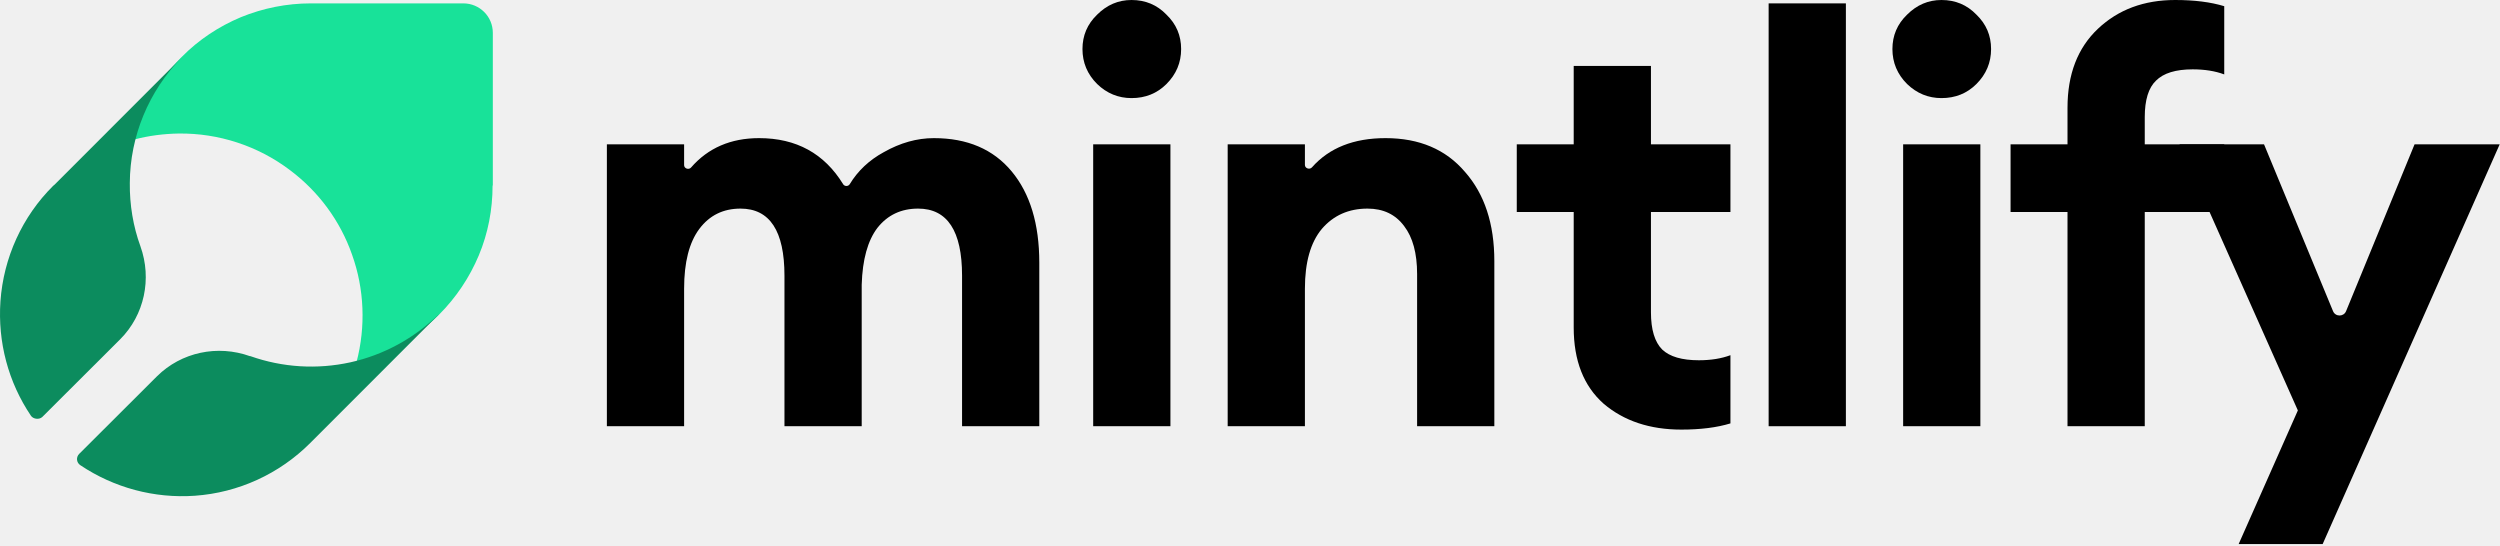
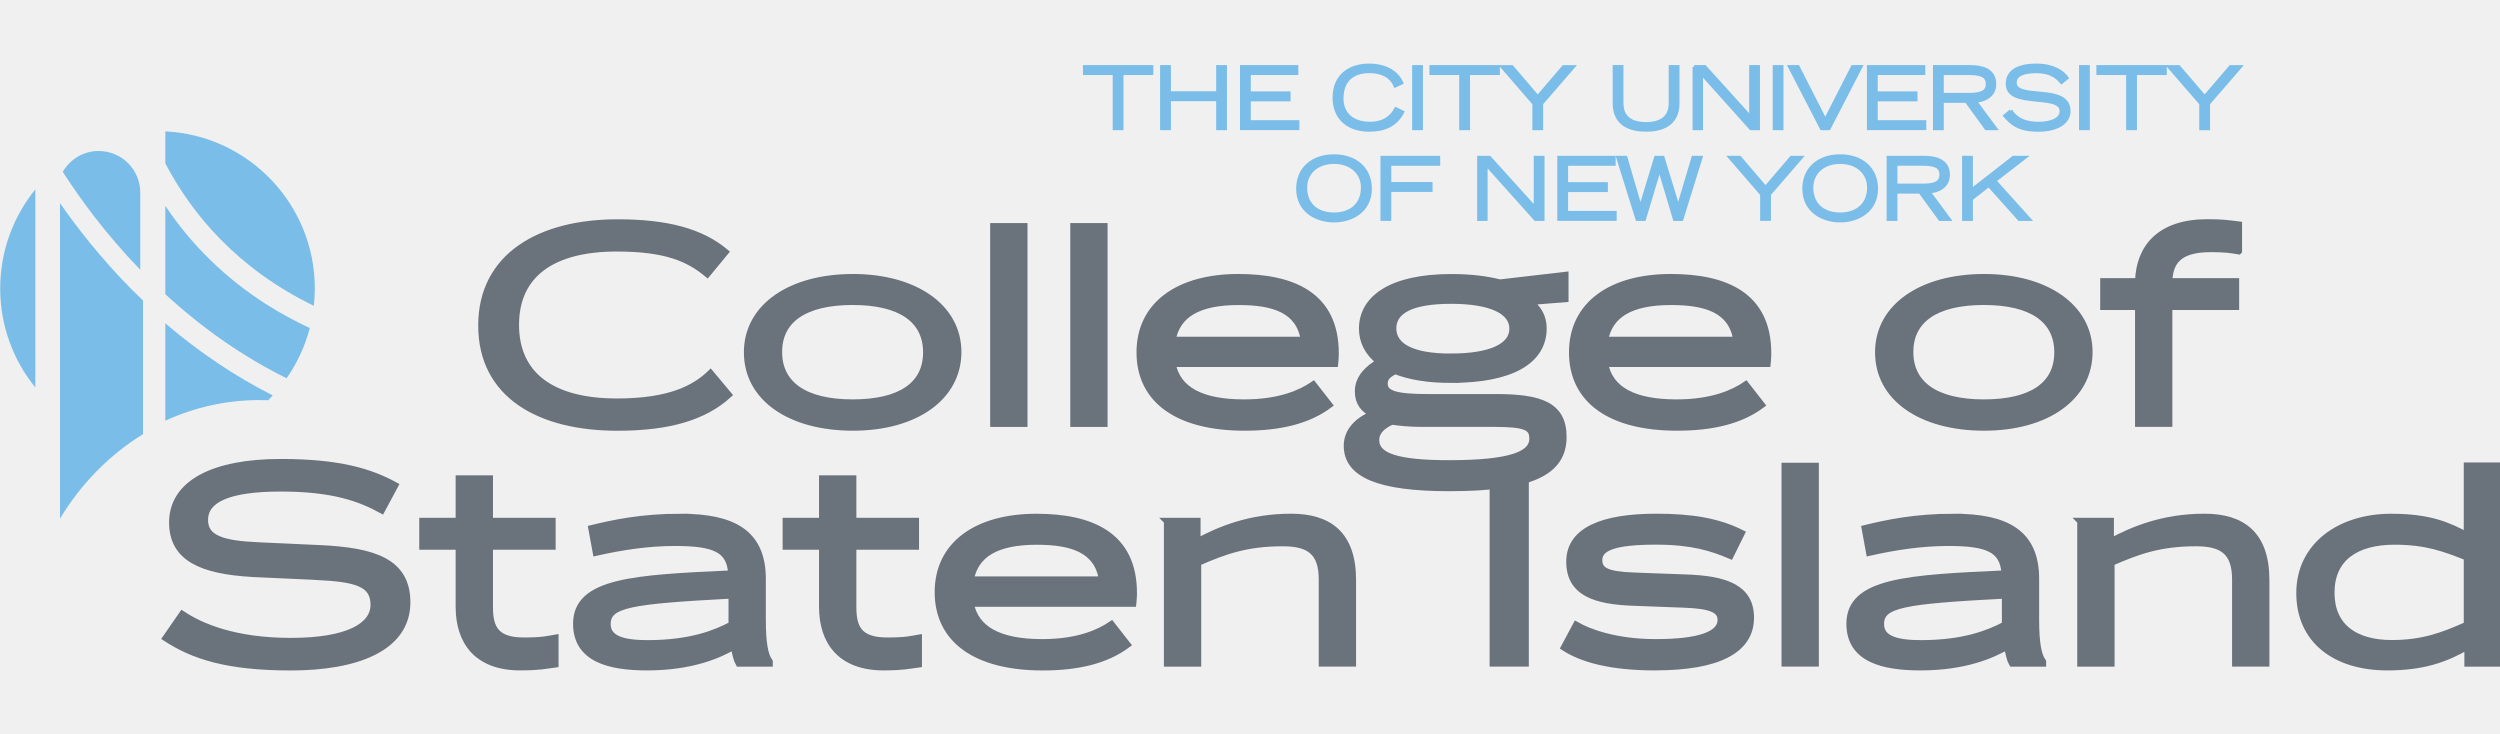
- <svg xmlns="http://www.w3.org/2000/svg" width="1682" height="367" viewBox="0 0 1682 367" fill="none">
-   <path d="M1562.69 366.037H1506.17L1546 276.14L1466.34 97.105H1523.24L1569.66 209.337C1571.28 213.26 1576.84 213.253 1578.45 209.325L1624.52 97.105H1681.79L1562.69 366.037Z" fill="black" />
-   <path d="M1391.02 286.761V142.622H1352.71V97.104H1391.02V72.449C1391.02 49.943 1397.85 32.242 1411.5 19.345C1425.16 6.448 1442.48 0 1463.47 0C1476.37 0 1487.37 1.391 1496.47 4.172V50.069C1490.4 47.793 1483.32 46.656 1475.23 46.656C1463.85 46.656 1455.63 49.184 1450.57 54.242C1445.51 59.046 1442.99 67.265 1442.99 78.897V97.104H1496.47V142.622H1442.99V286.761H1391.02Z" fill="black" />
-   <path d="M1306.22 66.001C1297.37 66.001 1289.66 62.84 1283.08 56.518C1276.51 49.943 1273.22 42.104 1273.22 33C1273.22 23.897 1276.51 16.184 1283.08 9.862C1289.66 3.287 1297.37 0 1306.22 0C1315.58 0 1323.42 3.287 1329.74 9.862C1336.31 16.184 1339.6 23.897 1339.6 33C1339.6 42.104 1336.31 49.943 1329.74 56.518C1323.42 62.84 1315.58 66.001 1306.22 66.001ZM1280.43 286.761V97.104H1332.39V286.761H1280.43Z" fill="black" />
-   <path d="M1189.94 286.761V2.276H1241.91V286.761H1189.94Z" fill="black" />
-   <path d="M1131.24 289.037C1110 289.037 1092.55 283.221 1078.89 271.588C1065.49 259.703 1058.79 242.634 1058.79 220.381V142.622H1020.48V97.104H1058.79V44.38H1110.76V97.104H1164.24V142.622H1110.76V210.14C1110.76 221.772 1113.29 230.117 1118.34 235.174C1123.4 239.979 1131.62 242.381 1143 242.381C1151.09 242.381 1158.17 241.243 1164.24 238.967V284.864C1155.14 287.646 1144.14 289.037 1131.24 289.037Z" fill="black" />
-   <path d="M825.979 286.761V97.104H877.945V110.967C877.945 113.311 881.135 114.347 882.688 112.591C894.273 99.485 910.773 92.932 932.187 92.932C954.946 92.932 972.774 100.518 985.67 115.691C998.82 130.61 1005.39 150.587 1005.39 175.622V286.761H953.429V184.346C953.429 170.438 950.521 159.691 944.704 152.105C938.888 144.265 930.67 140.346 920.049 140.346C907.405 140.346 897.164 144.898 889.325 154.001C881.738 163.105 877.945 176.507 877.945 194.208V286.761H825.979Z" fill="black" />
-   <path d="M761.286 66.001C752.436 66.001 744.723 62.84 738.148 56.518C731.574 49.943 728.286 42.104 728.286 33C728.286 23.897 731.574 16.184 738.148 9.862C744.723 3.287 752.436 0 761.286 0C770.643 0 778.482 3.287 784.804 9.862C791.379 16.184 794.666 23.897 794.666 33C794.666 42.104 791.379 49.943 784.804 56.518C778.482 62.84 770.643 66.001 761.286 66.001ZM735.493 286.761V97.104H787.459V286.761H735.493Z" fill="black" />
-   <path d="M647.273 286.761V185.484C647.273 155.392 637.411 140.346 617.686 140.346C606.307 140.346 597.204 144.645 590.376 153.243C583.801 161.84 580.261 174.61 579.755 191.553V286.761H527.789V185.484C527.789 155.392 517.927 140.346 498.203 140.346C486.571 140.346 477.341 144.898 470.513 154.001C463.685 163.105 460.272 176.507 460.272 194.208V286.761H408.306V97.104H460.272V111.103C460.272 113.435 463.407 114.462 464.939 112.704C476.419 99.522 491.68 92.932 510.72 92.932C535.742 92.932 554.588 103.262 567.259 123.923C568.258 125.553 570.718 125.527 571.712 123.894C577.189 114.891 584.802 107.731 594.548 102.415C605.675 96.093 616.928 92.932 628.307 92.932C650.813 92.932 668.261 100.392 680.652 115.311C693.043 130.231 699.239 150.714 699.239 176.76V286.761H647.273Z" fill="black" />
-   <path d="M331.569 124.833V22.09C331.569 11.065 322.625 2.276 311.764 2.276H209.069C192.938 2.276 176.967 5.472 162.113 11.544C147.26 17.775 133.685 26.724 122.345 38.228L121.546 39.027C106.533 54.207 95.833 73.062 90.402 93.834C100.145 91.277 110.206 89.999 120.268 89.839C147.1 89.52 173.453 98.148 194.855 114.287C214.18 128.668 228.873 148.481 236.859 171.331C245.164 194.5 246.122 219.746 239.893 243.554C260.496 238.122 279.503 227.416 294.675 212.396L295.474 211.597C306.813 200.252 315.917 186.67 322.145 171.81C328.374 156.95 331.409 140.971 331.409 124.833H331.569Z" fill="#18E299" />
-   <path d="M87.337 123.098C87.496 91.579 100.066 61.334 122.182 38.73L36.739 124.212C36.421 124.531 36.102 124.69 35.784 125.008C14.941 145.702 2.371 173.4 0.303 202.69C-1.607 230.07 5.553 257.131 20.828 279.736C22.285 281.892 26.238 282.601 28.466 280.532L80.813 228.319C97.202 211.923 102.293 187.568 94.497 165.759C89.564 152.229 87.178 137.743 87.337 123.098Z" fill="#0C8C5E" />
-   <path d="M294.976 211.605C278.587 227.683 258.062 238.826 235.786 243.761C213.351 248.695 190.121 247.263 168.482 239.622C168.482 239.622 168.323 239.622 168.164 239.622C146.365 231.822 122.022 236.916 105.633 253.153L53.285 305.365C51.057 307.594 51.376 311.255 54.081 313.006C76.674 328.128 103.724 335.451 131.091 333.541C160.368 331.471 187.894 318.896 208.737 298.043L209.533 297.247L294.976 211.764V211.605Z" fill="#0C8C5E" />
+ <svg xmlns="http://www.w3.org/2000/svg" width="491" height="144" viewBox="0 0 491 144" fill="none">
+   <g clip-path="url(#clip0_3_2)">
+     <path d="M121.13 48.75C108.51 48.75 101.29 53.85 101.29 63.8C101.29 73.75 108.5 78.91 121.13 78.91C131.64 78.91 136.49 76.24 139.54 73.31L143.08 77.54C138.29 81.89 131.39 83.95 121.25 83.95C106.01 83.95 94.57 77.61 94.57 63.93C94.57 50.25 106.14 43.72 121.25 43.72C130.89 43.72 137.6 45.46 142.45 49.5L138.91 53.79C135.24 50.74 130.76 48.75 121.12 48.75H121.13Z" fill="#6A737B" stroke="#6A737B" stroke-width="1.3" stroke-miterlimit="10" />
+     <path d="M167.52 83.94C155.27 83.94 146.75 78.22 146.75 69.2C146.75 60.18 155.39 54.46 167.52 54.46C179.65 54.46 188.17 60.3 188.17 69.14C188.17 77.98 179.84 83.94 167.52 83.94ZM167.45 79.09C176.9 79.09 181.94 75.61 181.94 69.2C181.94 62.79 176.9 59.25 167.45 59.25C158 59.25 152.96 62.79 152.96 69.14C152.96 75.49 158 79.09 167.45 79.09Z" fill="#6A737B" stroke="#6A737B" stroke-width="1.3" stroke-miterlimit="10" />
+     <path d="M195.12 44.46H201.15V83.2H195.12V44.46Z" fill="#6A737B" stroke="#6A737B" stroke-width="1.3" stroke-miterlimit="10" />
+     <path d="M210.85 44.46H216.88V83.2H210.85V44.46Z" fill="#6A737B" stroke="#6A737B" stroke-width="1.3" stroke-miterlimit="10" />
+     <path d="M230.25 71.44C231.24 76.54 235.85 79.09 244.37 79.09C251.4 79.09 255.57 77.16 257.93 75.55L261.04 79.53C256.94 82.58 251.46 83.94 244.44 83.94C231.44 83.94 223.86 78.65 223.86 69.2C223.86 59.75 231.63 54.46 243.2 54.46C253.83 54.46 262.29 57.94 262.29 69.38C262.29 70.31 262.17 71.43 262.17 71.43H230.27L230.25 71.44ZM230.25 66.78H256.12C255.19 60.81 250.09 59.26 243.25 59.26C235.35 59.26 231.19 61.75 230.25 66.78Z" fill="#6A737B" stroke="#6A737B" stroke-width="1.3" stroke-miterlimit="10" />
+     <path d="M285.03 74.56C280.49 74.56 276.82 73.94 274.02 72.82C272.53 73.57 271.9 74.19 271.9 75.37C271.9 77.36 274.14 78.04 280.42 78.04H293.79C302.56 78.04 307.03 79.59 307.03 85.81C307.03 92.84 300.5 95.82 284.58 95.82C270.78 95.82 264.56 93.15 264.56 87.55C264.56 84.69 266.61 82.58 269.66 81.33C267.86 80.4 266.74 79.15 266.74 76.85C266.74 74.12 268.86 72.25 270.97 71.07C268.67 69.27 267.55 67.09 267.55 64.54C267.55 58.63 273.27 54.47 285.02 54.47C289.06 54.47 292.11 54.91 294.6 55.53L307.41 54.04V58.7L300.38 59.26C302.12 60.5 303.12 62.31 303.12 64.48C303.12 70.82 296.9 74.55 285.02 74.55L285.03 74.56ZM273.34 82.76C271.47 83.63 270.23 84.75 270.23 86.43C270.23 89.48 273.96 91.03 284.59 91.03C297.21 91.03 301.01 89.1 301.01 86.18C301.01 83.94 299.83 83.19 293.42 83.19H279.18C276.88 83.19 275.08 83 273.34 82.76ZM284.97 70.08C292.87 70.08 297.09 68.03 297.09 64.55C297.09 61.07 292.86 59.02 284.97 59.02C277.08 59.02 273.59 61.07 273.59 64.49C273.59 67.91 277.07 70.09 284.97 70.09V70.08Z" fill="#6A737B" stroke="#6A737B" stroke-width="1.3" stroke-miterlimit="10" />
+     <path d="M315.19 71.44C316.18 76.54 320.79 79.09 329.31 79.09C336.34 79.09 340.5 77.16 342.87 75.55L345.98 79.53C341.88 82.58 336.4 83.94 329.38 83.94C316.38 83.94 308.8 78.65 308.8 69.2C308.8 59.75 316.57 54.46 328.14 54.46C338.77 54.46 347.23 57.94 347.23 69.38C347.23 70.31 347.11 71.43 347.11 71.43H315.21L315.19 71.44ZM315.19 66.78H341.06C340.13 60.81 335.03 59.26 328.19 59.26C320.29 59.26 316.13 61.75 315.19 66.78Z" fill="#6A737B" stroke="#6A737B" stroke-width="1.3" stroke-miterlimit="10" />
+     <path d="M389.68 83.94C377.43 83.94 368.91 78.22 368.91 69.2C368.91 60.18 377.55 54.46 389.68 54.46C401.81 54.46 410.33 60.3 410.33 69.14C410.33 77.98 402 83.94 389.68 83.94ZM389.62 79.09C399.07 79.09 404.11 75.61 404.11 69.2C404.11 62.79 399.07 59.25 389.62 59.25C380.17 59.25 375.13 62.79 375.13 69.14C375.13 75.49 380.17 79.09 389.62 79.09Z" fill="#6A737B" stroke="#6A737B" stroke-width="1.3" stroke-miterlimit="10" />
+     <path d="M439.68 49.31C438.19 49.06 436.94 48.87 434.21 48.87C427.93 48.87 426.13 51.36 426 55.27H439.12V60.24H426V83.19H419.97V60.24H413.13V55.27H419.97C420.16 48.62 424.2 43.7 433.53 43.7C436.45 43.7 437.76 43.89 439.69 44.14V49.3L439.68 49.31Z" fill="#6A737B" stroke="#6A737B" stroke-width="1.3" stroke-miterlimit="10" />
+     <path d="M61.97 113.24L49.72 112.68C39.65 112.12 33.86 109.63 33.86 102.61C33.86 94.96 41.88 90.79 55.13 90.79C66.57 90.79 72.67 92.65 77.58 95.33L74.97 100.18C70.74 97.88 65.52 95.89 55.13 95.89C44.74 95.89 40.21 98.13 40.21 102.11C40.21 105.72 43.57 106.84 50.72 107.15L62.97 107.71C73.23 108.21 79.95 110.2 79.95 118.28C79.95 127.42 69.75 131.03 57.13 131.03C44.51 131.03 37.91 128.79 32.57 125.31L35.8 120.64C39.47 123.07 46.06 125.93 57.13 125.93C68.2 125.93 73.42 123.01 73.42 118.78C73.42 114.55 69.94 113.62 61.98 113.25L61.97 113.24Z" fill="#6A737B" stroke="#6A737B" stroke-width="1.3" stroke-miterlimit="10" />
+     <path d="M102.2 131.02C93.62 131.02 90.14 125.92 90.14 119.2V107.32H82.99V102.34H90.14V94.01H96.17V102.34H108.48V107.32H96.17V119.2C96.17 123.3 97.29 125.85 102.89 125.85C106.62 125.85 107.55 125.54 109.05 125.29V130.45C107.12 130.7 106.07 131.01 102.21 131.01L102.2 131.02Z" fill="#6A737B" stroke="#6A737B" stroke-width="1.3" stroke-miterlimit="10" />
+     <path d="M133.72 101.55C143.79 101.55 149.76 104.54 149.76 113.68V121.7C149.76 126.24 150.19 128.66 151.13 129.97V130.28H145.1C144.73 129.66 144.42 128.41 144.17 126.92C141.25 128.6 135.9 131.02 127.07 131.02C119.79 131.02 113.2 129.46 113.2 122.5C113.2 114.1 124.7 113.54 143.67 112.67C143.36 107.82 140.25 106.58 132.54 106.58C127.25 106.58 122.03 107.39 117.06 108.51L116.19 103.78C120.54 102.72 126.02 101.54 133.73 101.54L133.72 101.55ZM143.73 116.91C123.77 117.97 119.29 118.65 119.29 122.57C119.29 125.49 122.34 126.37 127.19 126.37C135.65 126.37 140.56 124.38 143.73 122.7V116.92V116.91Z" fill="#6A737B" stroke="#6A737B" stroke-width="1.3" stroke-miterlimit="10" />
+     <path d="M173.58 131.02C165 131.02 161.51 125.92 161.51 119.2V107.32H154.36V102.34H161.51V94.01H167.54V102.34H179.85V107.32H167.54V119.2C167.54 123.3 168.66 125.85 174.26 125.85C177.99 125.85 178.92 125.54 180.42 125.29V130.45C178.49 130.7 177.43 131.01 173.58 131.01V131.02Z" fill="#6A737B" stroke="#6A737B" stroke-width="1.3" stroke-miterlimit="10" />
+     <path d="M190.61 118.52C191.6 123.62 196.21 126.17 204.73 126.17C211.76 126.17 215.92 124.24 218.29 122.63L221.4 126.61C217.3 129.66 211.82 131.03 204.8 131.03C191.8 131.03 184.22 125.74 184.22 116.29C184.22 106.84 191.99 101.55 203.56 101.55C214.19 101.55 222.65 105.03 222.65 116.47C222.65 117.4 222.53 118.52 222.53 118.52H190.63H190.61ZM190.61 113.86H216.48C215.55 107.89 210.45 106.34 203.61 106.34C195.71 106.34 191.55 108.83 190.61 113.86Z" fill="#6A737B" stroke="#6A737B" stroke-width="1.3" stroke-miterlimit="10" />
+     <path d="M229.23 102.35H235.14V106.39C239.43 104.09 245.4 101.54 253.55 101.54C260.95 101.54 265.68 104.9 265.68 113.92V130.27H259.65V113.79C259.65 108.32 257.04 106.64 251.94 106.64C244.85 106.64 240.5 108.2 235.27 110.5V130.28H229.24V102.36L229.23 102.35Z" fill="#6A737B" stroke="#6A737B" stroke-width="1.3" stroke-miterlimit="10" />
+     <path d="M293.21 91.47H299.61V130.27H293.21V91.47Z" fill="#6A737B" stroke="#6A737B" stroke-width="1.3" stroke-miterlimit="10" />
+     <path d="M325.11 131.02C316.34 131.02 310.75 129.46 307.2 127.16L309.56 122.75C312.05 124.18 317.33 126.17 325.17 126.17C333.63 126.17 337.98 124.68 337.98 121.75C337.98 119.7 335.93 118.89 330.77 118.7L320.95 118.33C313.24 118.08 308.26 116.4 308.26 110.31C308.26 104.22 314.66 101.54 325.3 101.54C332.33 101.54 337.43 102.41 342.03 104.71L339.85 109.12C336.18 107.57 332.33 106.32 325.24 106.32C316.97 106.32 314.05 107.56 314.05 109.99C314.05 112.04 315.48 112.91 321.08 113.1L331.03 113.47C339.05 113.72 343.84 115.52 343.84 121.31C343.84 127.78 337.25 131.01 325.12 131.01L325.11 131.02Z" fill="#6A737B" stroke="#6A737B" stroke-width="1.3" stroke-miterlimit="10" />
+     <path d="M350.54 91.53H356.57V130.27H350.54V91.53Z" fill="#6A737B" stroke="#6A737B" stroke-width="1.3" stroke-miterlimit="10" />
+     <path d="M383.8 101.55C393.87 101.55 399.84 104.54 399.84 113.68V121.7C399.84 126.24 400.28 128.66 401.21 129.97V130.28H395.18C394.81 129.66 394.5 128.41 394.25 126.92C391.33 128.6 385.98 131.02 377.15 131.02C369.88 131.02 363.28 129.46 363.28 122.5C363.28 114.1 374.78 113.54 393.75 112.67C393.44 107.82 390.33 106.58 382.62 106.58C377.33 106.58 372.11 107.39 367.14 108.51L366.27 103.78C370.62 102.72 376.09 101.54 383.81 101.54L383.8 101.55ZM393.82 116.91C373.86 117.97 369.38 118.65 369.38 122.57C369.38 125.49 372.43 126.37 377.28 126.37C385.74 126.37 390.65 124.38 393.82 122.7V116.92V116.91Z" fill="#6A737B" stroke="#6A737B" stroke-width="1.3" stroke-miterlimit="10" />
+     <path d="M408.61 102.35H414.52V106.39C418.81 104.09 424.78 101.54 432.93 101.54C440.33 101.54 445.06 104.9 445.06 113.92V130.27H439.03V113.79C439.03 108.32 436.42 106.64 431.32 106.64C424.23 106.64 419.88 108.2 414.65 110.5V130.28H408.62V102.36L408.61 102.35Z" fill="#6A737B" stroke="#6A737B" stroke-width="1.3" stroke-miterlimit="10" />
+     <path d="M468.86 131.02C458.72 131.02 451.64 125.8 451.64 116.47C451.64 107.14 459.6 101.55 469.61 101.55C477.51 101.55 480.99 103.35 484.53 105.16V91.48H490.56V130.28H484.65V126.92C480.36 129.41 475.94 131.02 468.86 131.02ZM484.53 109.44C480.12 107.7 476.57 106.33 470.29 106.33C462.77 106.33 457.85 109.56 457.85 116.4C457.85 123.24 462.7 126.35 469.73 126.35C475.64 126.35 479.56 124.98 484.53 122.74V109.43V109.44Z" fill="#6A737B" stroke="#6A737B" stroke-width="1.3" stroke-miterlimit="10" />
+     <path d="M0.04 56.65C0.04 64.02 2.63 70.79 6.94 76.1V37.19C2.63 42.51 0.04 49.27 0.04 56.65Z" fill="#79BDE8" />
+     <path d="M61.64 60.06C61.76 58.94 61.83 57.81 61.83 56.66C61.83 40.12 48.81 26.6 32.47 25.8V32.09C37.77 42.19 46.68 52.78 61.64 60.07V60.06Z" fill="#79BDE8" />
+     <path d="M51.02 78.58C51.57 78.58 52.12 78.58 52.67 78.61C52.98 78.3 53.28 77.99 53.58 77.66C46.15 73.91 39.09 69.16 32.47 63.5V82.62C38.17 80.01 44.43 78.57 51.02 78.57V78.58Z" fill="#79BDE8" />
+     <path d="M32.47 40.44V57.78C39.91 64.61 47.86 70.12 56.29 74.29C58.35 71.33 59.91 68.01 60.84 64.43C57.86 63.04 55.02 61.49 52.34 59.79C44.32 54.68 37.65 48.18 32.47 40.43V40.44Z" fill="#79BDE8" />
+     <path d="M11.78 101.87C15.89 95.03 21.49 89.32 28.09 85.27V59.03C27.26 58.24 26.44 57.43 25.63 56.61C19.86 50.75 15.28 44.92 11.78 39.89V101.87Z" fill="#79BDE8" />
+     <path d="M19.39 29.65C16.37 29.65 13.74 31.3 12.33 33.75C15.81 39.17 20.85 46.07 27.55 52.98V37.82C27.55 33.32 23.9 29.66 19.4 29.66L19.39 29.65Z" fill="#79BDE8" />
+     <path d="M218.87 14.41H213.01V13.11H226.19V14.41H220.33V25.24H218.86V14.41H218.87Z" fill="#79BDE8" stroke="#79BDE8" stroke-width="0.65" stroke-miterlimit="10" />
+     <path d="M228.17 13.11H229.64V18.25H239.18V13.11H240.65V25.24H239.18V19.55H229.64V25.24H228.17V13.11Z" fill="#79BDE8" stroke="#79BDE8" stroke-width="0.65" stroke-miterlimit="10" />
+     <path d="M243.86 13.11H254.67V14.41H245.33V18.28H253.14V19.58H245.33V23.93H254.87V25.23H243.86V13.1V13.11Z" fill="#79BDE8" stroke="#79BDE8" stroke-width="0.65" stroke-miterlimit="10" />
+     <path d="M275.46 22.02C274.16 24.54 271.91 25.54 268.96 25.54C264.25 25.54 262.04 22.72 262.04 19.2C262.04 15.03 264.86 12.81 268.95 12.81C271.55 12.81 274.2 13.81 275.29 16.28L274.02 16.86C273.17 14.88 271.28 14.04 268.96 14.04C265.49 14.04 263.54 15.92 263.54 19.38C263.54 22.17 265.42 24.24 269.09 24.24C271.49 24.24 273.16 23.24 274.16 21.39L275.46 22.02Z" fill="#79BDE8" stroke="#79BDE8" stroke-width="0.65" stroke-miterlimit="10" />
+     <path d="M277.67 13.11H279.14V25.24H277.67V13.11Z" fill="#79BDE8" stroke="#79BDE8" stroke-width="0.65" stroke-miterlimit="10" />
+     <path d="M286.93 14.41H281.07V13.11H294.25V14.41H288.39V25.24H286.92V14.41H286.93Z" fill="#79BDE8" stroke="#79BDE8" stroke-width="0.65" stroke-miterlimit="10" />
+     <path d="M301.27 20.34L295.02 13.12H296.94L302.01 19.04L307.08 13.12H309L302.75 20.34V25.24H301.28V20.34H301.27Z" fill="#79BDE8" stroke="#79BDE8" stroke-width="0.65" stroke-miterlimit="10" />
+     <path d="M329.53 20.25C329.53 24.64 326.11 25.54 323.29 25.54C320.47 25.54 317.05 24.64 317.05 20.25V13.11H318.52V20.25C318.52 23.04 320.31 24.3 323.29 24.3C326.27 24.3 328.06 23.03 328.06 20.25V13.11H329.53V20.25Z" fill="#79BDE8" stroke="#79BDE8" stroke-width="0.65" stroke-miterlimit="10" />
+     <path d="M332.74 13.11H334.83L343.86 23.09V13.11H345.33V25.24H343.86L334.15 14.41V25.24H332.75V13.11H332.74Z" fill="#79BDE8" stroke="#79BDE8" stroke-width="0.65" stroke-miterlimit="10" />
+     <path d="M348.48 13.11H349.95V25.24H348.48V13.11Z" fill="#79BDE8" stroke="#79BDE8" stroke-width="0.65" stroke-miterlimit="10" />
+     <path d="M353.12 13.11L358.48 23.64L363.85 13.11H365.47L359.2 25.24H357.76L351.49 13.11H353.12Z" fill="#79BDE8" stroke="#79BDE8" stroke-width="0.65" stroke-miterlimit="10" />
+     <path d="M366.99 13.11H377.8V14.41H368.46V18.28H376.27V19.58H368.46V23.93H378V25.23H366.99V13.1V13.11Z" fill="#79BDE8" stroke="#79BDE8" stroke-width="0.65" stroke-miterlimit="10" />
+     <path d="M379.96 13.11H386.97C388.91 13.11 391.74 13.53 391.74 16.5C391.74 19.04 389.39 19.77 387.92 19.84L391.92 25.25H390.1L386.2 19.88H381.43V25.25H379.96V13.12V13.11ZM381.43 18.57H386.63C388.75 18.57 390.33 18.27 390.33 16.49C390.33 14.71 388.74 14.42 386.63 14.42H381.43V18.57Z" fill="#79BDE8" stroke="#79BDE8" stroke-width="0.65" stroke-miterlimit="10" />
+     <path d="M394.9 21.77C395.6 22.7 396.77 24.24 400.41 24.24C402.28 24.24 404.83 23.71 404.83 21.82C404.83 18.13 394.25 21.37 394.25 16.45C394.25 13.86 396.64 12.81 399.94 12.81C403.24 12.81 405.11 14.13 405.95 15.3L404.88 16.17C404.38 15.6 403.21 14.05 399.91 14.05C397.47 14.05 395.75 14.68 395.75 16.22C395.75 19.89 406.33 16.39 406.33 21.83C406.33 23.86 404.36 25.55 400.24 25.55C396.12 25.55 394.8 23.9 393.77 22.75L394.91 21.78L394.9 21.77Z" fill="#79BDE8" stroke="#79BDE8" stroke-width="0.65" stroke-miterlimit="10" />
+     <path d="M408.65 13.11H410.12V25.24H408.65V13.11Z" fill="#79BDE8" stroke="#79BDE8" stroke-width="0.65" stroke-miterlimit="10" />
+     <path d="M417.91 14.41H412.05V13.11H425.23V14.41H419.37V25.24H417.9V14.41H417.91Z" fill="#79BDE8" stroke="#79BDE8" stroke-width="0.65" stroke-miterlimit="10" />
+     <path d="M432.25 20.34L426 13.12H427.92L432.99 19.04L438.06 13.12H439.98L433.73 20.34V25.24H432.26V20.34H432.25Z" fill="#79BDE8" stroke="#79BDE8" stroke-width="0.65" stroke-miterlimit="10" />
+     <path d="M262 30.63C266.12 30.63 269.11 33.03 269.11 37.07C269.11 41.37 265.51 43.36 262 43.36C258.49 43.36 254.89 41.38 254.89 37.07C254.89 33.03 257.88 30.63 262 30.63ZM262 42.06C264.95 42.06 267.61 40.49 267.61 36.81C267.61 34.11 265.53 31.87 262 31.87C258.47 31.87 256.4 34.11 256.4 36.81C256.4 40.5 259.02 42.06 262 42.06Z" fill="#79BDE8" stroke="#79BDE8" stroke-width="0.65" stroke-miterlimit="10" />
+     <path d="M271.45 30.93H282.53V32.23H272.92V36.07H281.03V37.37H272.92V43.06H271.45V30.93Z" fill="#79BDE8" stroke="#79BDE8" stroke-width="0.65" stroke-miterlimit="10" />
+     <path d="M290.44 30.93H292.53L301.55 40.91V30.93H303.02V43.06H301.55L291.84 32.23V43.06H290.44V30.93Z" fill="#79BDE8" stroke="#79BDE8" stroke-width="0.65" stroke-miterlimit="10" />
+     <path d="M306.18 30.93H316.99V32.23H307.65V36.1H315.46V37.4H307.65V41.75H317.19V43.05H306.18V30.92V30.93Z" fill="#79BDE8" stroke="#79BDE8" stroke-width="0.65" stroke-miterlimit="10" />
+     <path d="M317.75 30.93H319.3L322.17 40.77H322.2L325.19 30.93H326.59L329.59 40.72H329.62L332.53 30.93H334.06L330.29 43.06H328.89L325.94 33.17H325.91L322.94 43.06H321.54L317.75 30.93Z" fill="#79BDE8" stroke="#79BDE8" stroke-width="0.65" stroke-miterlimit="10" />
+     <path d="M346.01 38.15L339.76 30.93H341.68L346.75 36.85L351.82 30.93H353.74L347.49 38.15V43.05H346.02V38.15H346.01Z" fill="#79BDE8" stroke="#79BDE8" stroke-width="0.65" stroke-miterlimit="10" />
+     <path d="M361.41 30.63C365.53 30.63 368.52 33.03 368.52 37.07C368.52 41.37 364.92 43.36 361.41 43.36C357.9 43.36 354.3 41.38 354.3 37.07C354.3 33.03 357.29 30.63 361.41 30.63ZM361.41 42.06C364.36 42.06 367.02 40.49 367.02 36.81C367.02 34.11 364.94 31.87 361.41 31.87C357.88 31.87 355.81 34.11 355.81 36.81C355.81 40.5 358.43 42.06 361.41 42.06Z" fill="#79BDE8" stroke="#79BDE8" stroke-width="0.65" stroke-miterlimit="10" />
+     <path d="M370.86 30.93H377.87C379.81 30.93 382.64 31.35 382.64 34.32C382.64 36.86 380.29 37.59 378.82 37.66L382.82 43.07H381L377.1 37.7H372.33V43.07H370.86V30.94V30.93ZM372.33 36.39H377.53C379.65 36.39 381.23 36.09 381.23 34.3C381.23 32.51 379.64 32.23 377.53 32.23H372.33V36.38V36.39Z" fill="#79BDE8" stroke="#79BDE8" stroke-width="0.65" stroke-miterlimit="10" />
+     <path d="M385.68 30.93H387.15V37.39L395.42 30.93H397.67L391.75 35.5L398.56 43.06H396.57L390.6 36.39L387.15 39.09V43.06H385.68V30.93Z" fill="#79BDE8" stroke="#79BDE8" stroke-width="0.65" stroke-miterlimit="10" />
+   </g>
+   <defs>
+     <clipPath id="clip0_3_2">
+       <rect width="491" height="144" fill="white" />
+     </clipPath>
+   </defs>
</svg>
